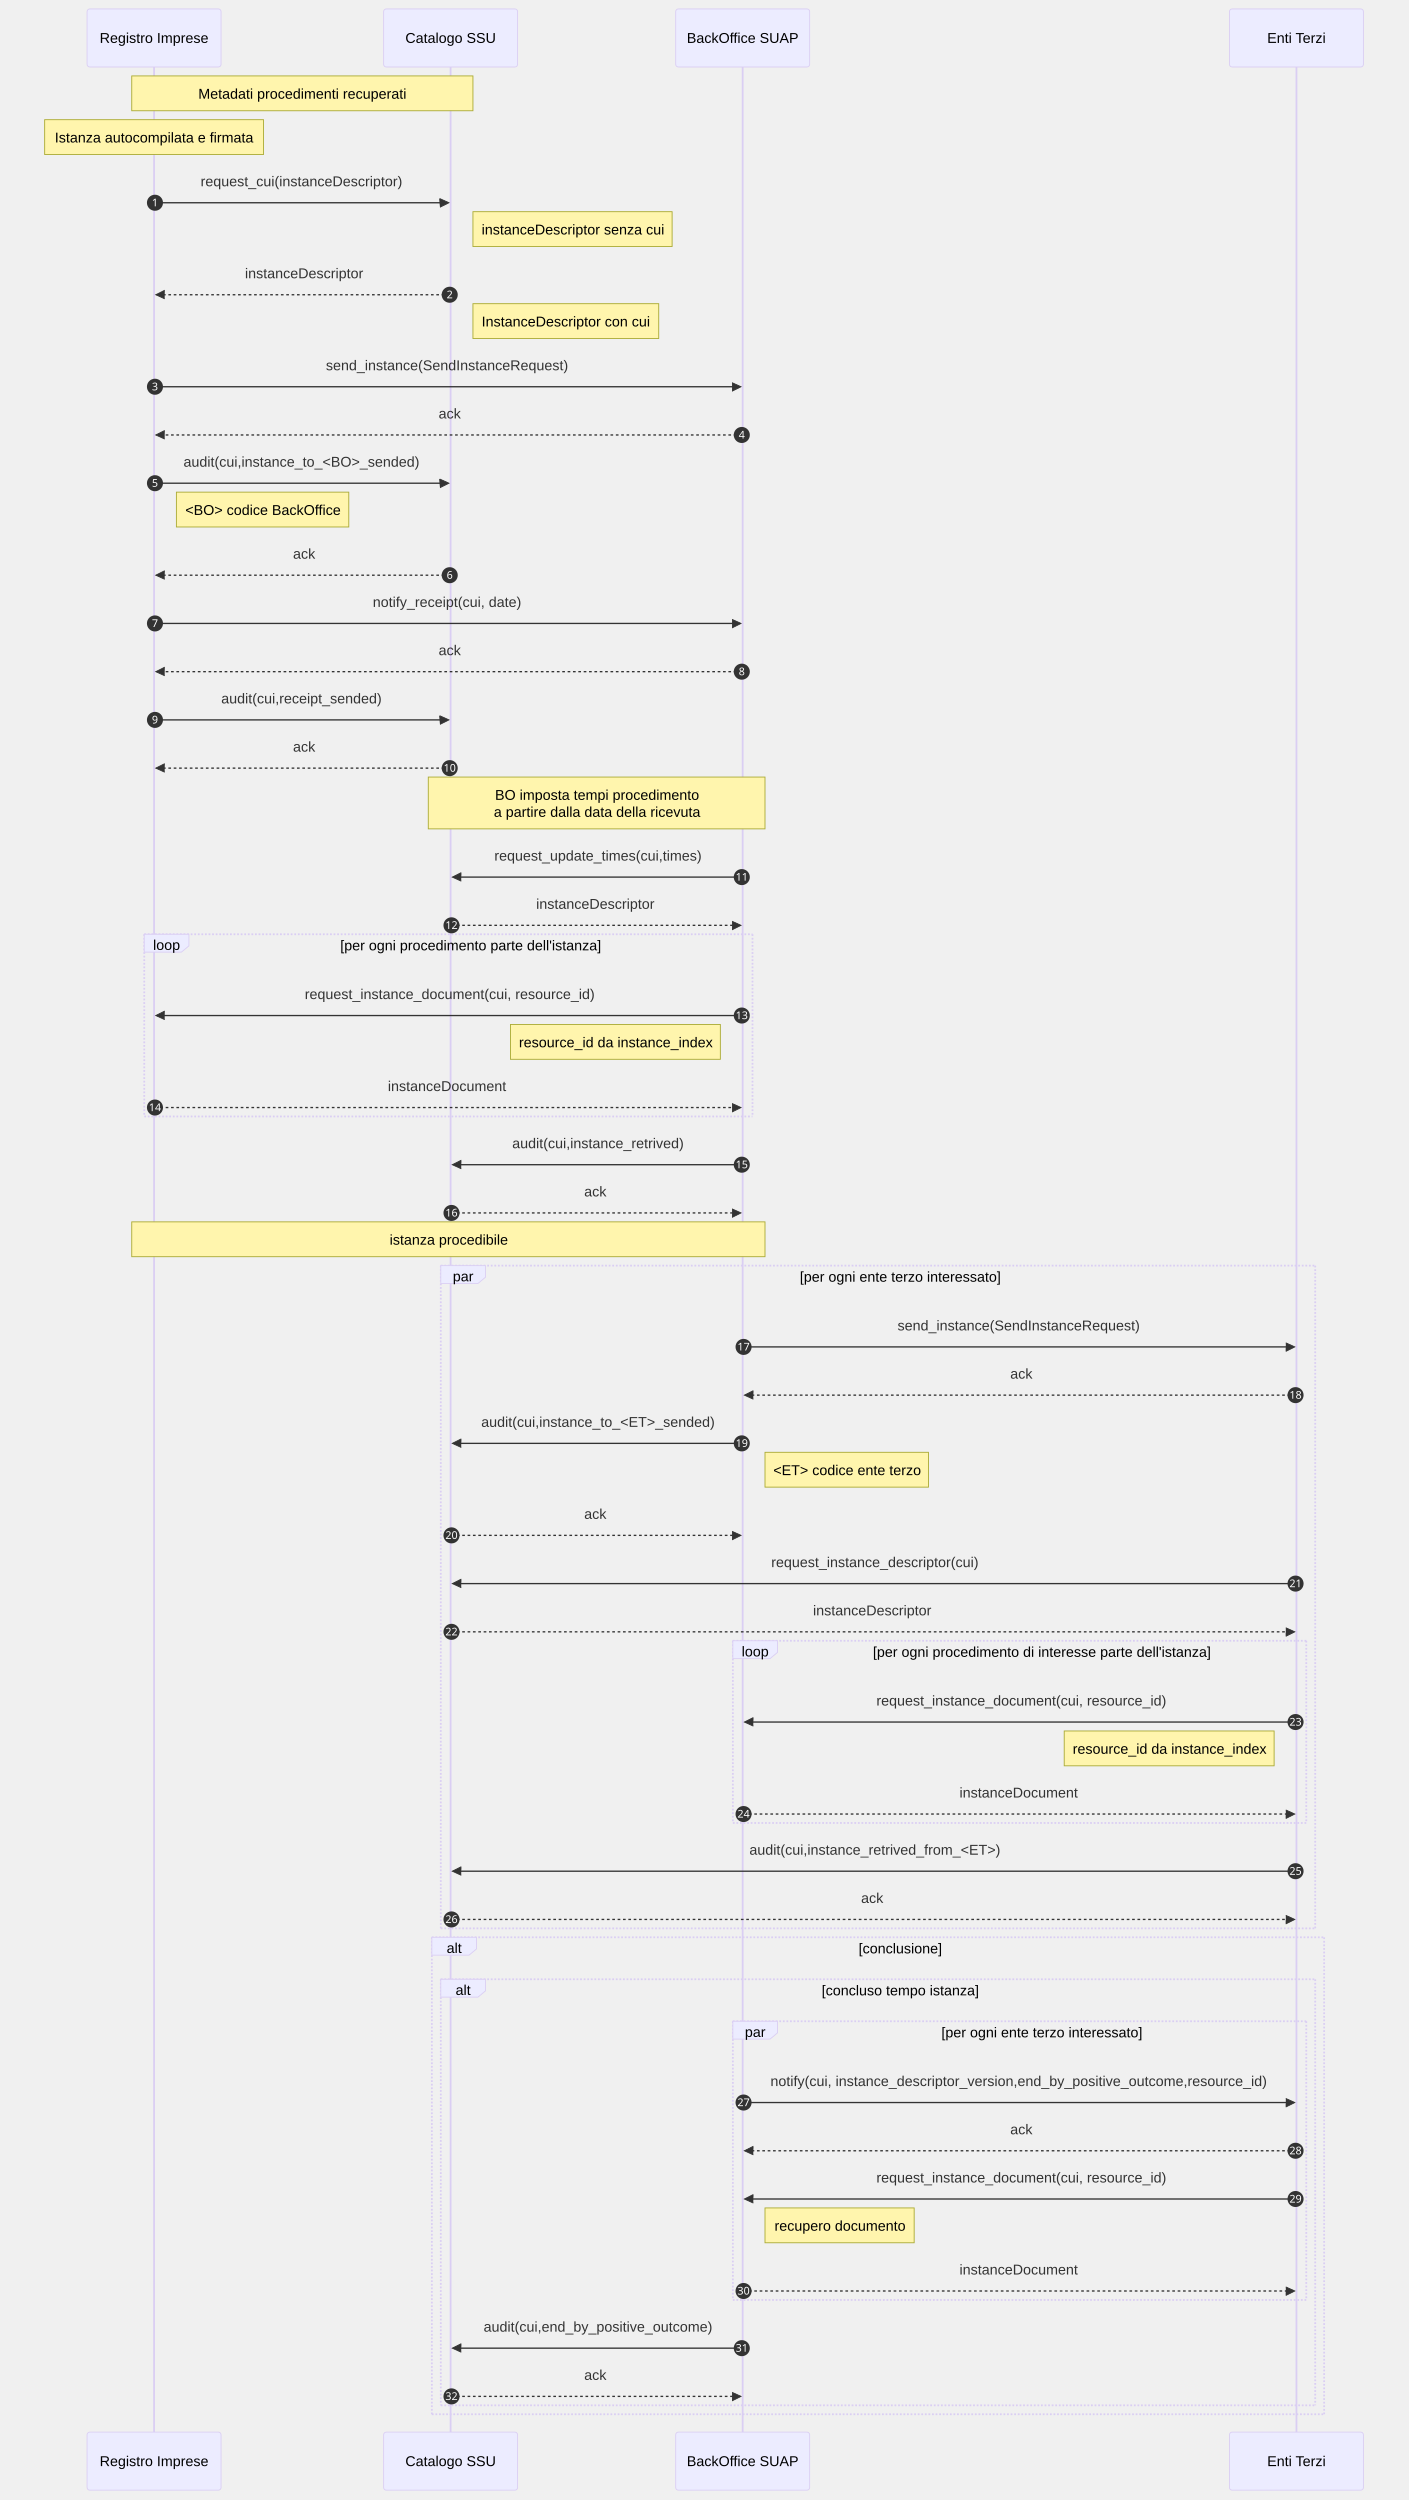
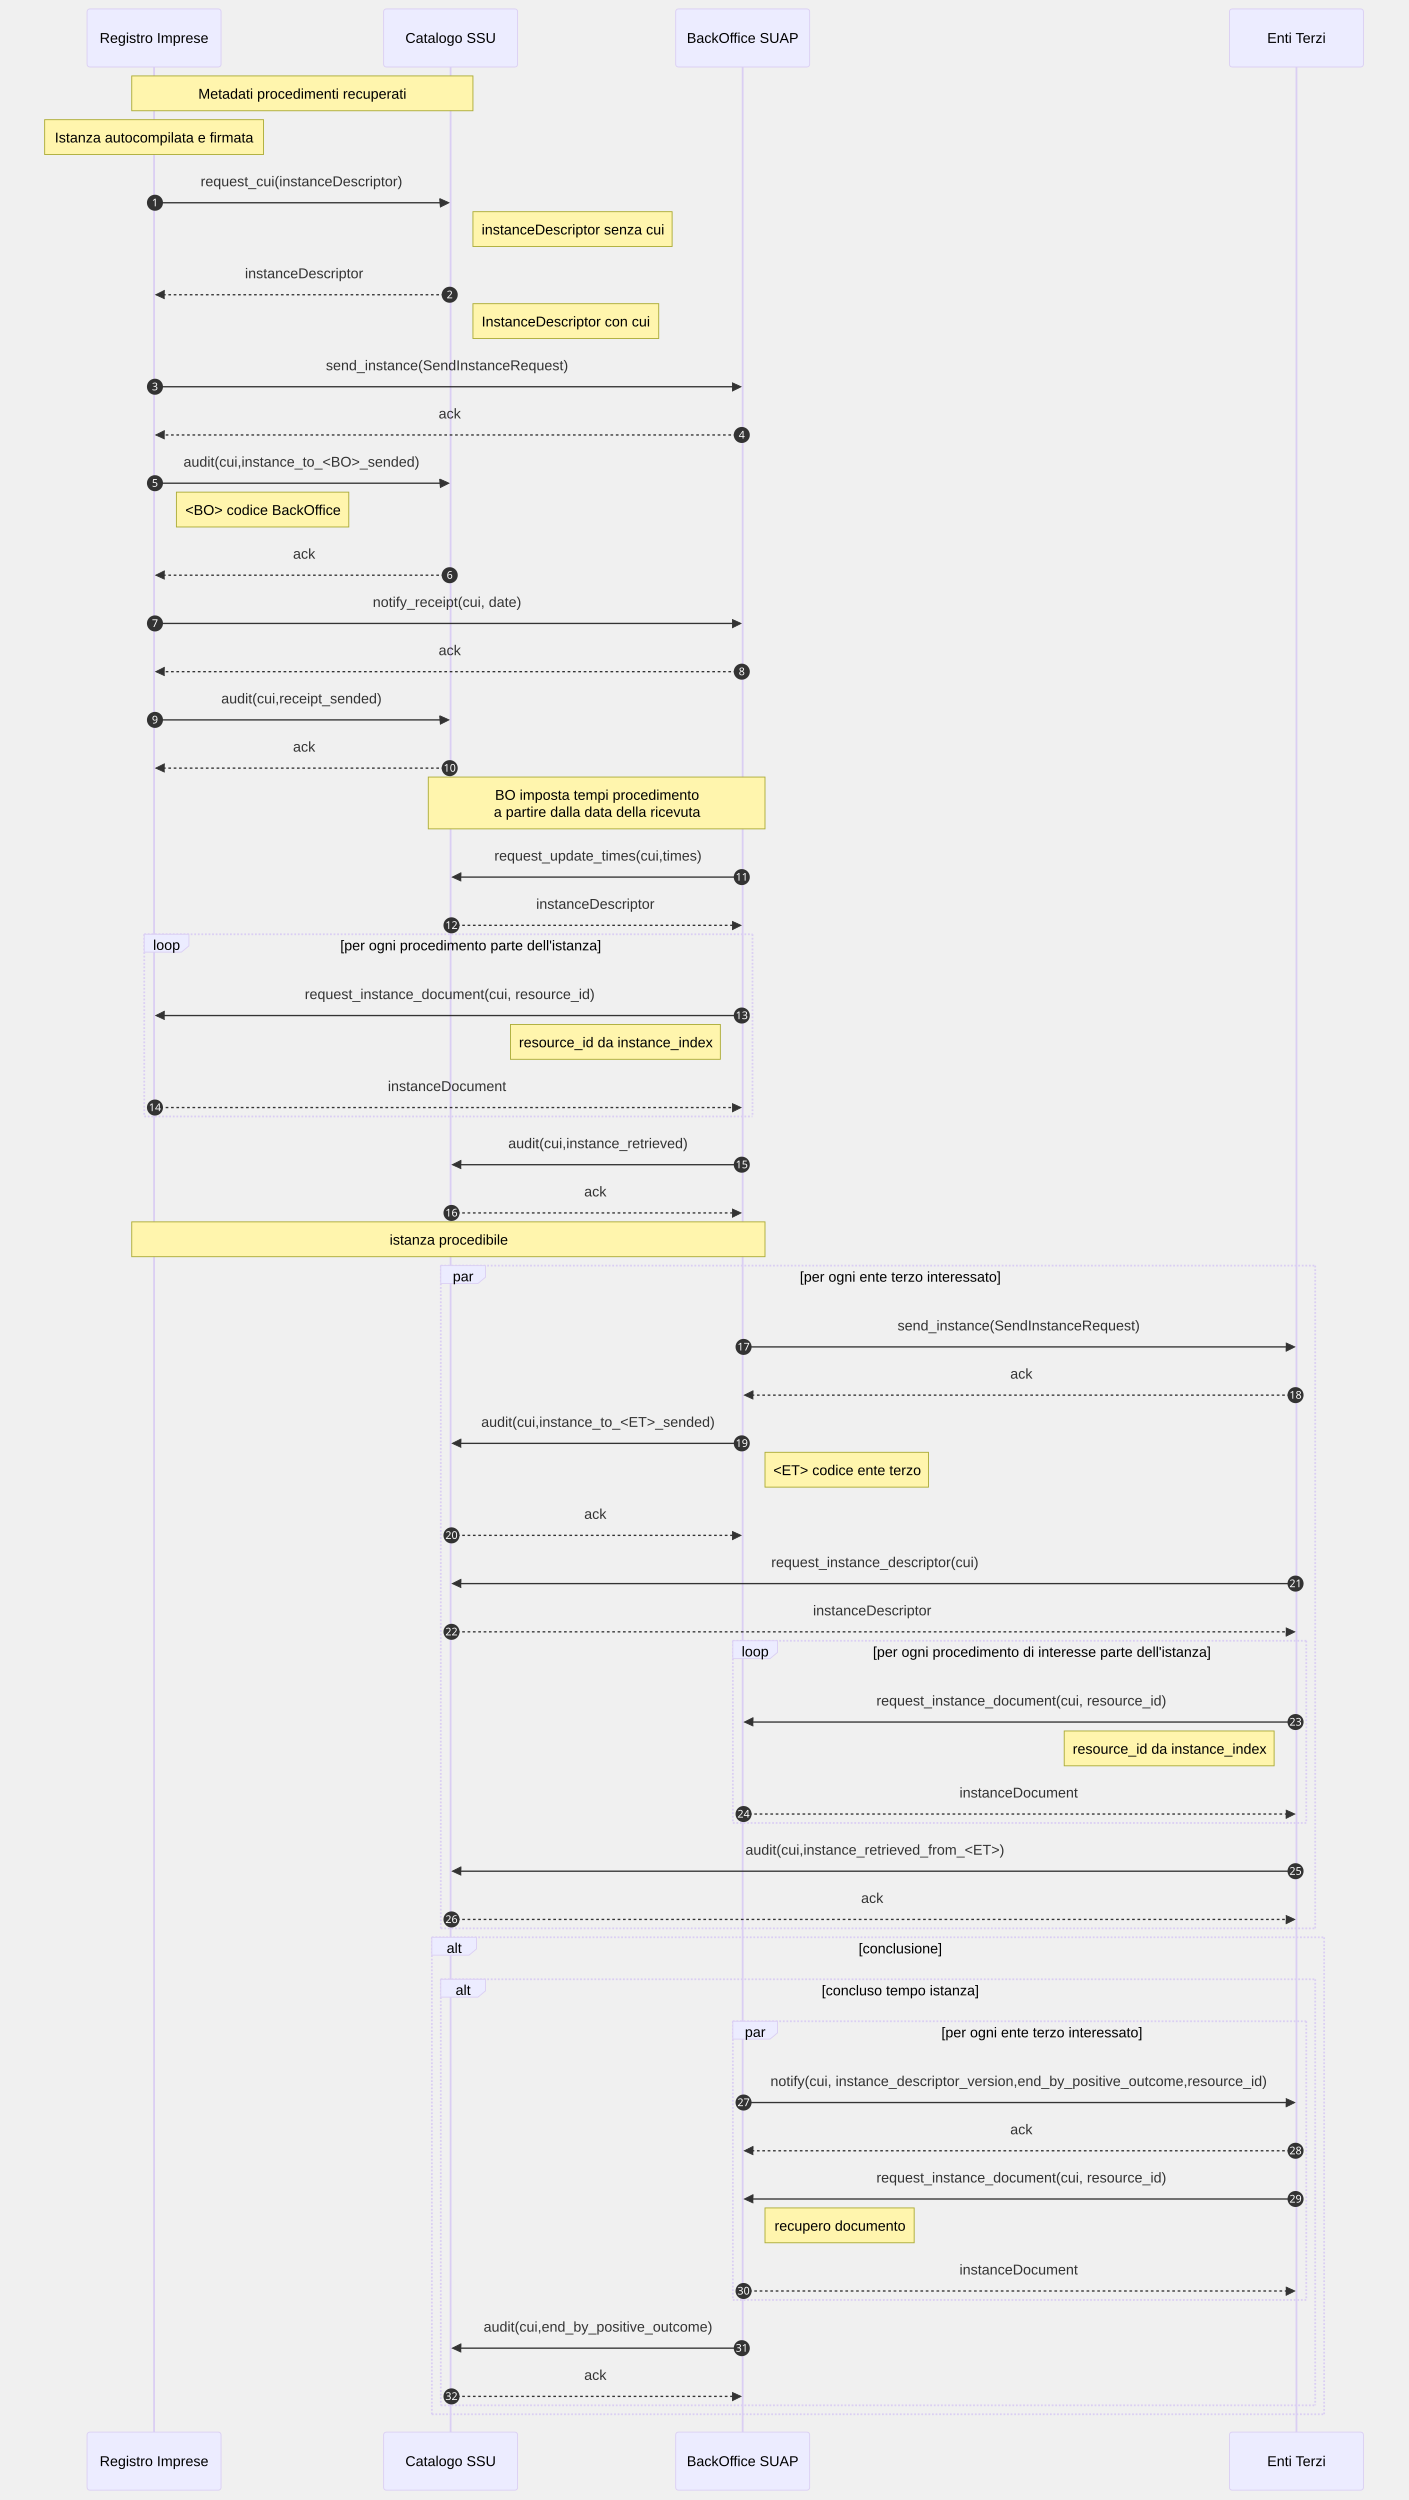
<svg xmlns="http://www.w3.org/2000/svg" aria-roledescription="sequence" role="graphics-document document" viewBox="-97.5 -10 1576.5 2799" style="max-width: 100%; max-height: 100%; background: white; color: rgb(51, 51, 51);" width="100%" id="mermaid-image-editor">
  <g>
    <rect class="actor actor-bottom" ry="3" rx="3" name="E" height="65" width="150" stroke="#666" fill="#eaeaea" y="2713" x="1279" />
    <text style="text-anchor: middle; font-size: 16px; font-weight: 400;" class="actor actor-box" alignment-baseline="central" dominant-baseline="central" y="2745.5" x="1354">
      <tspan dy="0" x="1354">Enti Terzi</tspan>
    </text>
  </g>
  <g>
    <rect class="actor actor-bottom" ry="3" rx="3" name="B" height="65" width="150" stroke="#666" fill="#eaeaea" y="2713" x="659" />
    <text style="text-anchor: middle; font-size: 16px; font-weight: 400;" class="actor actor-box" alignment-baseline="central" dominant-baseline="central" y="2745.5" x="734">
      <tspan dy="0" x="734">BackOffice SUAP</tspan>
    </text>
  </g>
  <g>
    <rect class="actor actor-bottom" ry="3" rx="3" name="C" height="65" width="150" stroke="#666" fill="#eaeaea" y="2713" x="332" />
    <text style="text-anchor: middle; font-size: 16px; font-weight: 400;" class="actor actor-box" alignment-baseline="central" dominant-baseline="central" y="2745.5" x="407">
      <tspan dy="0" x="407">Catalogo SSU</tspan>
    </text>
  </g>
  <g>
    <rect class="actor actor-bottom" ry="3" rx="3" name="RI" height="65" width="150" stroke="#666" fill="#eaeaea" y="2713" x="0" />
    <text style="text-anchor: middle; font-size: 16px; font-weight: 400;" class="actor actor-box" alignment-baseline="central" dominant-baseline="central" y="2745.5" x="75">
      <tspan dy="0" x="75">Registro Imprese</tspan>
    </text>
  </g>
  <g>
    <line name="E" stroke="#999" stroke-width="0.5px" class="actor-line 200" y2="2713" x2="1354" y1="65" x1="1354" id="actor3" />
    <g id="root-3">
      <rect class="actor actor-top" ry="3" rx="3" name="E" height="65" width="150" stroke="#666" fill="#eaeaea" y="0" x="1279" />
      <text style="text-anchor: middle; font-size: 16px; font-weight: 400;" class="actor actor-box" alignment-baseline="central" dominant-baseline="central" y="32.5" x="1354">
        <tspan dy="0" x="1354">Enti Terzi</tspan>
      </text>
    </g>
  </g>
  <g>
    <line name="B" stroke="#999" stroke-width="0.5px" class="actor-line 200" y2="2713" x2="734" y1="65" x1="734" id="actor2" />
    <g id="root-2">
      <rect class="actor actor-top" ry="3" rx="3" name="B" height="65" width="150" stroke="#666" fill="#eaeaea" y="0" x="659" />
      <text style="text-anchor: middle; font-size: 16px; font-weight: 400;" class="actor actor-box" alignment-baseline="central" dominant-baseline="central" y="32.5" x="734">
        <tspan dy="0" x="734">BackOffice SUAP</tspan>
      </text>
    </g>
  </g>
  <g>
    <line name="C" stroke="#999" stroke-width="0.5px" class="actor-line 200" y2="2713" x2="407" y1="65" x1="407" id="actor1" />
    <g id="root-1">
      <rect class="actor actor-top" ry="3" rx="3" name="C" height="65" width="150" stroke="#666" fill="#eaeaea" y="0" x="332" />
      <text style="text-anchor: middle; font-size: 16px; font-weight: 400;" class="actor actor-box" alignment-baseline="central" dominant-baseline="central" y="32.5" x="407">
        <tspan dy="0" x="407">Catalogo SSU</tspan>
      </text>
    </g>
  </g>
  <g>
    <line name="RI" stroke="#999" stroke-width="0.5px" class="actor-line 200" y2="2713" x2="75" y1="65" x1="75" id="actor0" />
    <g id="root-0">
      <rect class="actor actor-top" ry="3" rx="3" name="RI" height="65" width="150" stroke="#666" fill="#eaeaea" y="0" x="0" />
      <text style="text-anchor: middle; font-size: 16px; font-weight: 400;" class="actor actor-box" alignment-baseline="central" dominant-baseline="central" y="32.5" x="75">
        <tspan dy="0" x="75">Registro Imprese</tspan>
      </text>
    </g>
  </g>
  <style>#mermaid-image-editor{font-family:"trebuchet ms",verdana,arial,sans-serif;font-size:16px;fill:#333;}#mermaid-image-editor .error-icon{fill:#552222;}#mermaid-image-editor .error-text{fill:#552222;stroke:#552222;}#mermaid-image-editor .edge-thickness-normal{stroke-width:1px;}#mermaid-image-editor .edge-thickness-thick{stroke-width:3.5px;}#mermaid-image-editor .edge-pattern-solid{stroke-dasharray:0;}#mermaid-image-editor .edge-thickness-invisible{stroke-width:0;fill:none;}#mermaid-image-editor .edge-pattern-dashed{stroke-dasharray:3;}#mermaid-image-editor .edge-pattern-dotted{stroke-dasharray:2;}#mermaid-image-editor .marker{fill:#333333;stroke:#333333;}#mermaid-image-editor .marker.cross{stroke:#333333;}#mermaid-image-editor svg{font-family:"trebuchet ms",verdana,arial,sans-serif;font-size:16px;}#mermaid-image-editor p{margin:0;}#mermaid-image-editor .actor{stroke:hsl(259.626, 59.777%, 87.902%);fill:#ECECFF;}#mermaid-image-editor text.actor&gt;tspan{fill:black;stroke:none;}#mermaid-image-editor .actor-line{stroke:hsl(259.626, 59.777%, 87.902%);}#mermaid-image-editor .messageLine0{stroke-width:1.5;stroke-dasharray:none;stroke:#333;}#mermaid-image-editor .messageLine1{stroke-width:1.5;stroke-dasharray:2,2;stroke:#333;}#mermaid-image-editor #arrowhead path{fill:#333;stroke:#333;}#mermaid-image-editor .sequenceNumber{fill:white;}#mermaid-image-editor #sequencenumber{fill:#333;}#mermaid-image-editor #crosshead path{fill:#333;stroke:#333;}#mermaid-image-editor .messageText{fill:#333;stroke:none;}#mermaid-image-editor .labelBox{stroke:hsl(259.626, 59.777%, 87.902%);fill:#ECECFF;}#mermaid-image-editor .labelText,#mermaid-image-editor .labelText&gt;tspan{fill:black;stroke:none;}#mermaid-image-editor .loopText,#mermaid-image-editor .loopText&gt;tspan{fill:black;stroke:none;}#mermaid-image-editor .loopLine{stroke-width:2px;stroke-dasharray:2,2;stroke:hsl(259.626, 59.777%, 87.902%);fill:hsl(259.626, 59.777%, 87.902%);}#mermaid-image-editor .note{stroke:#aaaa33;fill:#fff5ad;}#mermaid-image-editor .noteText,#mermaid-image-editor .noteText&gt;tspan{fill:black;stroke:none;}#mermaid-image-editor .activation0{fill:#f4f4f4;stroke:#666;}#mermaid-image-editor .activation1{fill:#f4f4f4;stroke:#666;}#mermaid-image-editor .activation2{fill:#f4f4f4;stroke:#666;}#mermaid-image-editor .actorPopupMenu{position:absolute;}#mermaid-image-editor .actorPopupMenuPanel{position:absolute;fill:#ECECFF;box-shadow:0px 8px 16px 0px rgba(0,0,0,0.2);filter:drop-shadow(3px 5px 2px rgb(0 0 0 / 0.4));}#mermaid-image-editor .actor-man line{stroke:hsl(259.626, 59.777%, 87.902%);fill:#ECECFF;}#mermaid-image-editor .actor-man circle,#mermaid-image-editor line{stroke:hsl(259.626, 59.777%, 87.902%);fill:#ECECFF;stroke-width:2px;}#mermaid-image-editor :root{--mermaid-font-family:"trebuchet ms",verdana,arial,sans-serif;}</style>
  <g />
  <defs>
    <symbol height="24" width="24" id="computer">
      <path d="M2 2v13h20v-13h-20zm18 11h-16v-9h16v9zm-10.228 6l.466-1h3.524l.467 1h-4.457zm14.228 3h-24l2-6h2.104l-1.33 4h18.45l-1.297-4h2.073l2 6zm-5-10h-14v-7h14v7z" transform="scale(.5)" />
    </symbol>
  </defs>
  <defs>
    <symbol clip-rule="evenodd" fill-rule="evenodd" id="database">
      <path d="M12.258.001l.256.004.255.005.253.008.251.01.249.012.247.015.246.016.242.019.241.02.239.023.236.024.233.027.231.028.229.031.225.032.223.034.22.036.217.038.214.04.211.041.208.043.205.045.201.046.198.048.194.05.191.051.187.053.183.054.18.056.175.057.172.059.168.06.163.061.16.063.155.064.15.066.074.033.073.033.071.034.07.034.069.035.068.035.067.035.066.035.064.036.064.036.062.036.06.036.06.037.058.037.058.037.055.038.055.038.053.038.052.038.051.039.05.039.048.039.047.039.045.04.044.04.043.04.041.04.04.041.039.041.037.041.036.041.034.041.033.042.032.042.03.042.029.042.027.042.026.043.024.043.023.043.021.043.02.043.018.044.017.043.015.044.013.044.012.044.011.045.009.044.007.045.006.045.004.045.002.045.001.045v17l-.001.045-.002.045-.004.045-.006.045-.007.045-.009.044-.011.045-.012.044-.013.044-.015.044-.017.043-.018.044-.02.043-.021.043-.023.043-.024.043-.026.043-.027.042-.029.042-.03.042-.032.042-.033.042-.034.041-.036.041-.037.041-.039.041-.04.041-.041.04-.043.04-.044.04-.045.04-.047.039-.048.039-.05.039-.051.039-.052.038-.053.038-.055.038-.055.038-.058.037-.058.037-.06.037-.06.036-.062.036-.064.036-.064.036-.066.035-.067.035-.068.035-.069.035-.07.034-.071.034-.073.033-.074.033-.15.066-.155.064-.16.063-.163.061-.168.06-.172.059-.175.057-.18.056-.183.054-.187.053-.191.051-.194.05-.198.048-.201.046-.205.045-.208.043-.211.041-.214.04-.217.038-.22.036-.223.034-.225.032-.229.031-.231.028-.233.027-.236.024-.239.023-.241.02-.242.019-.246.016-.247.015-.249.012-.251.01-.253.008-.255.005-.256.004-.258.001-.258-.001-.256-.004-.255-.005-.253-.008-.251-.01-.249-.012-.247-.015-.245-.016-.243-.019-.241-.02-.238-.023-.236-.024-.234-.027-.231-.028-.228-.031-.226-.032-.223-.034-.22-.036-.217-.038-.214-.04-.211-.041-.208-.043-.204-.045-.201-.046-.198-.048-.195-.05-.19-.051-.187-.053-.184-.054-.179-.056-.176-.057-.172-.059-.167-.06-.164-.061-.159-.063-.155-.064-.151-.066-.074-.033-.072-.033-.072-.034-.07-.034-.069-.035-.068-.035-.067-.035-.066-.035-.064-.036-.063-.036-.062-.036-.061-.036-.06-.037-.058-.037-.057-.037-.056-.038-.055-.038-.053-.038-.052-.038-.051-.039-.049-.039-.049-.039-.046-.039-.046-.04-.044-.04-.043-.04-.041-.04-.04-.041-.039-.041-.037-.041-.036-.041-.034-.041-.033-.042-.032-.042-.03-.042-.029-.042-.027-.042-.026-.043-.024-.043-.023-.043-.021-.043-.02-.043-.018-.044-.017-.043-.015-.044-.013-.044-.012-.044-.011-.045-.009-.044-.007-.045-.006-.045-.004-.045-.002-.045-.001-.045v-17l.001-.045.002-.045.004-.045.006-.045.007-.045.009-.044.011-.045.012-.044.013-.044.015-.044.017-.043.018-.044.02-.043.021-.043.023-.043.024-.043.026-.043.027-.042.029-.042.03-.042.032-.042.033-.042.034-.041.036-.041.037-.041.039-.041.04-.041.041-.04.043-.04.044-.04.046-.04.046-.039.049-.039.049-.039.051-.039.052-.038.053-.038.055-.038.056-.038.057-.037.058-.037.06-.037.061-.036.062-.036.063-.036.064-.036.066-.035.067-.035.068-.035.069-.035.07-.034.072-.034.072-.033.074-.033.151-.066.155-.064.159-.063.164-.061.167-.06.172-.059.176-.057.179-.056.184-.054.187-.053.19-.051.195-.05.198-.048.201-.046.204-.045.208-.043.211-.041.214-.04.217-.038.22-.036.223-.034.226-.032.228-.031.231-.028.234-.027.236-.024.238-.023.241-.02.243-.019.245-.016.247-.015.249-.012.251-.01.253-.008.255-.005.256-.004.258-.001.258.001zm-9.258 20.499v.01l.001.021.003.021.004.022.005.021.006.022.007.022.009.023.01.022.011.023.012.023.013.023.015.023.016.024.017.023.018.024.019.024.021.024.022.025.023.024.024.025.052.049.056.05.061.051.066.051.07.051.075.051.079.052.084.052.088.052.092.052.097.052.102.051.105.052.11.052.114.051.119.051.123.051.127.05.131.05.135.05.139.048.144.049.147.047.152.047.155.047.16.045.163.045.167.043.171.043.176.041.178.041.183.039.187.039.19.037.194.035.197.035.202.033.204.031.209.03.212.029.216.027.219.025.222.024.226.021.23.02.233.018.236.016.24.015.243.012.246.01.249.008.253.005.256.004.259.001.26-.001.257-.004.254-.005.25-.008.247-.011.244-.012.241-.014.237-.016.233-.018.231-.021.226-.021.224-.024.22-.026.216-.027.212-.028.21-.031.205-.031.202-.034.198-.034.194-.036.191-.037.187-.039.183-.04.179-.04.175-.042.172-.043.168-.044.163-.045.16-.046.155-.046.152-.047.148-.048.143-.049.139-.049.136-.05.131-.05.126-.05.123-.051.118-.052.114-.051.11-.052.106-.052.101-.052.096-.052.092-.052.088-.053.083-.051.079-.052.074-.052.07-.051.065-.051.06-.051.056-.05.051-.05.023-.024.023-.025.021-.024.02-.024.019-.024.018-.024.017-.024.015-.023.014-.024.013-.023.012-.023.01-.023.01-.022.008-.022.006-.022.006-.022.004-.022.004-.021.001-.021.001-.021v-4.127l-.077.055-.08.053-.083.054-.085.053-.087.052-.09.052-.093.051-.095.05-.097.05-.1.049-.102.049-.105.048-.106.047-.109.047-.111.046-.114.045-.115.045-.118.044-.12.043-.122.042-.124.042-.126.041-.128.04-.13.04-.132.038-.134.038-.135.037-.138.037-.139.035-.142.035-.143.034-.144.033-.147.032-.148.031-.15.03-.151.03-.153.029-.154.027-.156.027-.158.026-.159.025-.161.024-.162.023-.163.022-.165.021-.166.02-.167.019-.169.018-.169.017-.171.016-.173.015-.173.014-.175.013-.175.012-.177.011-.178.01-.179.008-.179.008-.181.006-.182.005-.182.004-.184.003-.184.002h-.37l-.184-.002-.184-.003-.182-.004-.182-.005-.181-.006-.179-.008-.179-.008-.178-.01-.176-.011-.176-.012-.175-.013-.173-.014-.172-.015-.171-.016-.17-.017-.169-.018-.167-.019-.166-.02-.165-.021-.163-.022-.162-.023-.161-.024-.159-.025-.157-.026-.156-.027-.155-.027-.153-.029-.151-.03-.15-.03-.148-.031-.146-.032-.145-.033-.143-.034-.141-.035-.14-.035-.137-.037-.136-.037-.134-.038-.132-.038-.13-.04-.128-.04-.126-.041-.124-.042-.122-.042-.12-.044-.117-.043-.116-.045-.113-.045-.112-.046-.109-.047-.106-.047-.105-.048-.102-.049-.1-.049-.097-.05-.095-.05-.093-.052-.09-.051-.087-.052-.085-.053-.083-.054-.08-.054-.077-.054v4.127zm0-5.654v.011l.001.021.003.021.004.021.005.022.006.022.007.022.009.022.01.022.011.023.012.023.013.023.015.024.016.023.017.024.018.024.019.024.021.024.022.024.023.025.024.024.052.05.056.05.061.05.066.051.07.051.075.052.079.051.084.052.088.052.092.052.097.052.102.052.105.052.11.051.114.051.119.052.123.05.127.051.131.05.135.049.139.049.144.048.147.048.152.047.155.046.16.045.163.045.167.044.171.042.176.042.178.04.183.04.187.038.19.037.194.036.197.034.202.033.204.032.209.03.212.028.216.027.219.025.222.024.226.022.23.02.233.018.236.016.24.014.243.012.246.01.249.008.253.006.256.003.259.001.26-.001.257-.003.254-.006.25-.008.247-.01.244-.012.241-.015.237-.016.233-.018.231-.02.226-.022.224-.024.22-.025.216-.027.212-.029.21-.03.205-.032.202-.033.198-.035.194-.036.191-.037.187-.039.183-.039.179-.041.175-.042.172-.043.168-.044.163-.045.16-.045.155-.047.152-.047.148-.048.143-.048.139-.05.136-.049.131-.05.126-.051.123-.051.118-.051.114-.052.11-.052.106-.052.101-.052.096-.052.092-.052.088-.052.083-.052.079-.052.074-.051.07-.052.065-.051.06-.05.056-.051.051-.049.023-.025.023-.024.021-.025.02-.024.019-.024.018-.024.017-.024.015-.023.014-.023.013-.024.012-.022.01-.023.01-.023.008-.022.006-.022.006-.022.004-.021.004-.022.001-.021.001-.021v-4.139l-.077.054-.08.054-.083.054-.085.052-.087.053-.09.051-.093.051-.095.051-.097.05-.1.049-.102.049-.105.048-.106.047-.109.047-.111.046-.114.045-.115.044-.118.044-.12.044-.122.042-.124.042-.126.041-.128.04-.13.039-.132.039-.134.038-.135.037-.138.036-.139.036-.142.035-.143.033-.144.033-.147.033-.148.031-.15.03-.151.03-.153.028-.154.028-.156.027-.158.026-.159.025-.161.024-.162.023-.163.022-.165.021-.166.02-.167.019-.169.018-.169.017-.171.016-.173.015-.173.014-.175.013-.175.012-.177.011-.178.009-.179.009-.179.007-.181.007-.182.005-.182.004-.184.003-.184.002h-.37l-.184-.002-.184-.003-.182-.004-.182-.005-.181-.007-.179-.007-.179-.009-.178-.009-.176-.011-.176-.012-.175-.013-.173-.014-.172-.015-.171-.016-.17-.017-.169-.018-.167-.019-.166-.02-.165-.021-.163-.022-.162-.023-.161-.024-.159-.025-.157-.026-.156-.027-.155-.028-.153-.028-.151-.03-.15-.03-.148-.031-.146-.033-.145-.033-.143-.033-.141-.035-.14-.036-.137-.036-.136-.037-.134-.038-.132-.039-.13-.039-.128-.04-.126-.041-.124-.042-.122-.043-.12-.043-.117-.044-.116-.044-.113-.046-.112-.046-.109-.046-.106-.047-.105-.048-.102-.049-.1-.049-.097-.05-.095-.051-.093-.051-.09-.051-.087-.053-.085-.052-.083-.054-.08-.054-.077-.054v4.139zm0-5.666v.011l.001.02.003.022.004.021.005.022.006.021.007.022.009.023.01.022.011.023.012.023.013.023.015.023.016.024.017.024.018.023.019.024.021.025.022.024.023.024.024.025.052.05.056.05.061.05.066.051.07.051.075.052.079.051.084.052.088.052.092.052.097.052.102.052.105.051.11.052.114.051.119.051.123.051.127.05.131.05.135.05.139.049.144.048.147.048.152.047.155.046.16.045.163.045.167.043.171.043.176.042.178.04.183.04.187.038.19.037.194.036.197.034.202.033.204.032.209.03.212.028.216.027.219.025.222.024.226.021.23.02.233.018.236.017.24.014.243.012.246.01.249.008.253.006.256.003.259.001.26-.001.257-.003.254-.006.25-.008.247-.01.244-.013.241-.014.237-.016.233-.018.231-.02.226-.022.224-.024.22-.025.216-.027.212-.029.21-.03.205-.032.202-.033.198-.035.194-.036.191-.037.187-.039.183-.039.179-.041.175-.042.172-.043.168-.044.163-.045.16-.045.155-.047.152-.047.148-.048.143-.049.139-.049.136-.049.131-.051.126-.05.123-.051.118-.052.114-.051.11-.052.106-.052.101-.052.096-.052.092-.052.088-.052.083-.052.079-.052.074-.052.07-.051.065-.051.06-.051.056-.05.051-.049.023-.025.023-.025.021-.024.02-.024.019-.024.018-.024.017-.024.015-.023.014-.024.013-.023.012-.023.01-.022.01-.023.008-.022.006-.022.006-.022.004-.022.004-.021.001-.021.001-.021v-4.153l-.077.054-.08.054-.083.053-.085.053-.087.053-.09.051-.093.051-.095.051-.097.05-.1.049-.102.048-.105.048-.106.048-.109.046-.111.046-.114.046-.115.044-.118.044-.12.043-.122.043-.124.042-.126.041-.128.04-.13.039-.132.039-.134.038-.135.037-.138.036-.139.036-.142.034-.143.034-.144.033-.147.032-.148.032-.15.03-.151.03-.153.028-.154.028-.156.027-.158.026-.159.024-.161.024-.162.023-.163.023-.165.021-.166.02-.167.019-.169.018-.169.017-.171.016-.173.015-.173.014-.175.013-.175.012-.177.01-.178.01-.179.009-.179.007-.181.006-.182.006-.182.004-.184.003-.184.001-.185.001-.185-.001-.184-.001-.184-.003-.182-.004-.182-.006-.181-.006-.179-.007-.179-.009-.178-.01-.176-.01-.176-.012-.175-.013-.173-.014-.172-.015-.171-.016-.17-.017-.169-.018-.167-.019-.166-.02-.165-.021-.163-.023-.162-.023-.161-.024-.159-.024-.157-.026-.156-.027-.155-.028-.153-.028-.151-.03-.15-.03-.148-.032-.146-.032-.145-.033-.143-.034-.141-.034-.14-.036-.137-.036-.136-.037-.134-.038-.132-.039-.13-.039-.128-.041-.126-.041-.124-.041-.122-.043-.12-.043-.117-.044-.116-.044-.113-.046-.112-.046-.109-.046-.106-.048-.105-.048-.102-.048-.1-.05-.097-.049-.095-.051-.093-.051-.09-.052-.087-.052-.085-.053-.083-.053-.08-.054-.077-.054v4.153zm8.74-8.179l-.257.004-.254.005-.25.008-.247.011-.244.012-.241.014-.237.016-.233.018-.231.021-.226.022-.224.023-.22.026-.216.027-.212.028-.21.031-.205.032-.202.033-.198.034-.194.036-.191.038-.187.038-.183.04-.179.041-.175.042-.172.043-.168.043-.163.045-.16.046-.155.046-.152.048-.148.048-.143.048-.139.049-.136.05-.131.05-.126.051-.123.051-.118.051-.114.052-.11.052-.106.052-.101.052-.096.052-.092.052-.088.052-.083.052-.079.052-.074.051-.07.052-.065.051-.06.05-.056.05-.051.05-.023.025-.023.024-.021.024-.02.025-.019.024-.018.024-.017.023-.015.024-.014.023-.013.023-.012.023-.01.023-.01.022-.008.022-.006.023-.006.021-.004.022-.004.021-.001.021-.001.021.001.021.001.021.004.021.004.022.006.021.006.023.008.022.01.022.01.023.012.023.013.023.014.023.015.024.017.023.018.024.019.024.02.025.021.024.023.024.023.025.051.05.056.05.06.05.065.051.07.052.074.051.079.052.083.052.088.052.092.052.096.052.101.052.106.052.11.052.114.052.118.051.123.051.126.051.131.05.136.05.139.049.143.048.148.048.152.048.155.046.16.046.163.045.168.043.172.043.175.042.179.041.183.04.187.038.191.038.194.036.198.034.202.033.205.032.21.031.212.028.216.027.22.026.224.023.226.022.231.021.233.018.237.016.241.014.244.012.247.011.25.008.254.005.257.004.26.001.26-.001.257-.004.254-.005.25-.008.247-.011.244-.012.241-.014.237-.016.233-.018.231-.021.226-.022.224-.023.22-.026.216-.027.212-.028.21-.031.205-.032.202-.033.198-.034.194-.036.191-.038.187-.038.183-.04.179-.041.175-.042.172-.043.168-.043.163-.045.16-.046.155-.046.152-.048.148-.048.143-.048.139-.049.136-.05.131-.05.126-.051.123-.051.118-.051.114-.052.11-.052.106-.052.101-.052.096-.052.092-.052.088-.052.083-.052.079-.052.074-.051.07-.052.065-.051.06-.05.056-.05.051-.05.023-.025.023-.024.021-.024.02-.025.019-.024.018-.024.017-.023.015-.024.014-.023.013-.023.012-.023.01-.023.01-.022.008-.022.006-.023.006-.021.004-.022.004-.021.001-.021.001-.021-.001-.021-.001-.021-.004-.021-.004-.022-.006-.021-.006-.023-.008-.022-.01-.022-.01-.023-.012-.023-.013-.023-.014-.023-.015-.024-.017-.023-.018-.024-.019-.024-.02-.025-.021-.024-.023-.024-.023-.025-.051-.05-.056-.05-.06-.05-.065-.051-.07-.052-.074-.051-.079-.052-.083-.052-.088-.052-.092-.052-.096-.052-.101-.052-.106-.052-.11-.052-.114-.052-.118-.051-.123-.051-.126-.051-.131-.05-.136-.05-.139-.049-.143-.048-.148-.048-.152-.048-.155-.046-.16-.046-.163-.045-.168-.043-.172-.043-.175-.042-.179-.041-.183-.04-.187-.038-.191-.038-.194-.036-.198-.034-.202-.033-.205-.032-.21-.031-.212-.028-.216-.027-.22-.026-.224-.023-.226-.022-.231-.021-.233-.018-.237-.016-.241-.014-.244-.012-.247-.011-.25-.008-.254-.005-.257-.004-.26-.001-.26.001z" transform="scale(.5)" />
    </symbol>
  </defs>
  <defs>
    <symbol height="24" width="24" id="clock">
      <path d="M12 2c5.514 0 10 4.486 10 10s-4.486 10-10 10-10-4.486-10-10 4.486-10 10-10zm0-2c-6.627 0-12 5.373-12 12s5.373 12 12 12 12-5.373 12-12-5.373-12-12-12zm5.848 12.459c.202.038.202.333.001.372-1.907.361-6.045 1.111-6.547 1.111-.719 0-1.301-.582-1.301-1.301 0-.512.77-5.447 1.125-7.445.034-.192.312-.181.343.014l.985 6.238 5.394 1.011z" transform="scale(.5)" />
    </symbol>
  </defs>
  <defs>
    <marker orient="auto-start-reverse" markerHeight="12" markerWidth="12" markerUnits="userSpaceOnUse" refY="5" refX="7.9" id="arrowhead">
      <path d="M -1 0 L 10 5 L 0 10 z" />
    </marker>
  </defs>
  <defs>
    <marker refY="4.5" refX="4" orient="auto" markerHeight="8" markerWidth="15" id="crosshead">
      <path style="stroke-dasharray: 0, 0;" d="M 1,2 L 6,7 M 6,2 L 1,7" stroke-width="1pt" stroke="#000000" fill="none" />
    </marker>
  </defs>
  <defs>
    <marker orient="auto" markerHeight="28" markerWidth="20" refY="7" refX="15.5" id="filled-head">
      <path d="M 18,7 L9,13 L14,7 L9,1 Z" />
    </marker>
  </defs>
  <defs>
    <marker orient="auto" markerHeight="40" markerWidth="60" refY="15" refX="15" id="sequencenumber">
      <circle r="6" cy="15" cx="15" />
    </marker>
  </defs>
  <g>
    <rect class="note" height="39" width="382" stroke="#666" fill="#EDF2AE" y="75" x="50" />
    <text style="font-size: 16px; font-weight: 400;" dy="1em" class="noteText" alignment-baseline="middle" dominant-baseline="middle" text-anchor="middle" y="80" x="241">
      <tspan x="241">Metadati procedimenti recuperati</tspan>
    </text>
  </g>
  <g>
    <rect class="note" height="39" width="245" stroke="#666" fill="#EDF2AE" y="124" x="-47.5" />
    <text style="font-size: 16px; font-weight: 400;" dy="1em" class="noteText" alignment-baseline="middle" dominant-baseline="middle" text-anchor="middle" y="129" x="75">
      <tspan x="75">Istanza autocompilata e firmata</tspan>
    </text>
  </g>
  <g>
    <rect class="note" height="39" width="223" stroke="#666" fill="#EDF2AE" y="227" x="432" />
    <text style="font-size: 16px; font-weight: 400;" dy="1em" class="noteText" alignment-baseline="middle" dominant-baseline="middle" text-anchor="middle" y="232" x="544">
      <tspan x="544">instanceDescriptor senza cui</tspan>
    </text>
  </g>
  <g>
    <rect class="note" height="39" width="208" stroke="#666" fill="#EDF2AE" y="330" x="432" />
    <text style="font-size: 16px; font-weight: 400;" dy="1em" class="noteText" alignment-baseline="middle" dominant-baseline="middle" text-anchor="middle" y="335" x="536">
      <tspan x="536">InstanceDescriptor con cui</tspan>
    </text>
  </g>
  <g>
    <rect class="note" height="39" width="193" stroke="#666" fill="#EDF2AE" y="541" x="100" />
    <text style="font-size: 16px; font-weight: 400;" dy="1em" class="noteText" alignment-baseline="middle" dominant-baseline="middle" text-anchor="middle" y="546" x="197">
      <tspan x="197">&lt;BO&gt; codice BackOffice</tspan>
    </text>
  </g>
  <g>
    <rect class="note" height="58" width="377" stroke="#666" fill="#EDF2AE" y="860" x="382" />
    <text style="font-size: 16px; font-weight: 400;" dy="1em" class="noteText" alignment-baseline="middle" dominant-baseline="middle" text-anchor="middle" y="865" x="571">
      <tspan x="571">BO imposta tempi procedimento</tspan>
    </text>
    <text style="font-size: 16px; font-weight: 400;" dy="1em" class="noteText" alignment-baseline="middle" dominant-baseline="middle" text-anchor="middle" y="884" x="571">
      <tspan x="571">a partire dalla data della ricevuta</tspan>
    </text>
  </g>
  <g>
    <rect class="note" height="39" width="235" stroke="#666" fill="#EDF2AE" y="1137" x="474" />
    <text style="font-size: 16px; font-weight: 400;" dy="1em" class="noteText" alignment-baseline="middle" dominant-baseline="middle" text-anchor="middle" y="1142" x="592">
      <tspan x="592">resource_id da instance_index</tspan>
    </text>
  </g>
  <g>
    <line class="loopLine" y2="1036" x2="745" y1="1036" x1="64" />
    <line class="loopLine" y2="1240" x2="745" y1="1036" x1="745" />
    <line class="loopLine" y2="1240" x2="745" y1="1240" x1="64" />
    <line class="loopLine" y2="1240" x2="64" y1="1036" x1="64" />
    <polygon class="labelBox" points="64,1036 114,1036 114,1049 105.6,1056 64,1056" />
    <text style="font-size: 16px; font-weight: 400;" class="labelText" alignment-baseline="middle" dominant-baseline="middle" text-anchor="middle" y="1049" x="89">loop</text>
    <text style="font-size: 16px; font-weight: 400;" class="loopText" text-anchor="middle" y="1054" x="429.5">
      <tspan x="429.5">[per ogni procedimento parte dell'istanza]</tspan>
    </text>
  </g>
  <g>
    <rect class="note" height="39" width="709" stroke="#666" fill="#EDF2AE" y="1358" x="50" />
    <text style="font-size: 16px; font-weight: 400;" dy="1em" class="noteText" alignment-baseline="middle" dominant-baseline="middle" text-anchor="middle" y="1363" x="405">
      <tspan x="405">istanza procedibile</tspan>
    </text>
  </g>
  <g>
    <rect class="note" height="39" width="183" stroke="#666" fill="#EDF2AE" y="1616" x="759" />
    <text style="font-size: 16px; font-weight: 400;" dy="1em" class="noteText" alignment-baseline="middle" dominant-baseline="middle" text-anchor="middle" y="1621" x="851">
      <tspan x="851">&lt;ET&gt; codice ente terzo</tspan>
    </text>
  </g>
  <g>
    <rect class="note" height="39" width="235" stroke="#666" fill="#EDF2AE" y="1928" x="1094" />
    <text style="font-size: 16px; font-weight: 400;" dy="1em" class="noteText" alignment-baseline="middle" dominant-baseline="middle" text-anchor="middle" y="1933" x="1212">
      <tspan x="1212">resource_id da instance_index</tspan>
    </text>
  </g>
  <g>
    <line class="loopLine" y2="1827" x2="1365" y1="1827" x1="723" />
    <line class="loopLine" y2="2031" x2="1365" y1="1827" x1="1365" />
    <line class="loopLine" y2="2031" x2="1365" y1="2031" x1="723" />
    <line class="loopLine" y2="2031" x2="723" y1="1827" x1="723" />
    <polygon class="labelBox" points="723,1827 773,1827 773,1840 764.6,1847 723,1847" />
    <text style="font-size: 16px; font-weight: 400;" class="labelText" alignment-baseline="middle" dominant-baseline="middle" text-anchor="middle" y="1840" x="748">loop</text>
    <text style="font-size: 16px; font-weight: 400;" class="loopText" text-anchor="middle" y="1845" x="1069">
      <tspan x="1069">[per ogni procedimento di interesse parte dell'istanza]</tspan>
    </text>
  </g>
  <g>
    <line class="loopLine" y2="1407" x2="1375" y1="1407" x1="396" />
    <line class="loopLine" y2="2149" x2="1375" y1="1407" x1="1375" />
    <line class="loopLine" y2="2149" x2="1375" y1="2149" x1="396" />
    <line class="loopLine" y2="2149" x2="396" y1="1407" x1="396" />
    <polygon class="labelBox" points="396,1407 446,1407 446,1420 437.6,1427 396,1427" />
    <text style="font-size: 16px; font-weight: 400;" class="labelText" alignment-baseline="middle" dominant-baseline="middle" text-anchor="middle" y="1420" x="421">par</text>
    <text style="font-size: 16px; font-weight: 400;" class="loopText" text-anchor="middle" y="1425" x="910.5">
      <tspan x="910.5">[per ogni ente terzo interessato]</tspan>
    </text>
  </g>
  <g>
    <rect class="note" height="39" width="167" stroke="#666" fill="#EDF2AE" y="2462" x="759" />
    <text style="font-size: 16px; font-weight: 400;" dy="1em" class="noteText" alignment-baseline="middle" dominant-baseline="middle" text-anchor="middle" y="2467" x="843">
      <tspan x="843">recupero documento</tspan>
    </text>
  </g>
  <g>
    <line class="loopLine" y2="2253" x2="1365" y1="2253" x1="723" />
    <line class="loopLine" y2="2565" x2="1365" y1="2253" x1="1365" />
    <line class="loopLine" y2="2565" x2="1365" y1="2565" x1="723" />
    <line class="loopLine" y2="2565" x2="723" y1="2253" x1="723" />
    <polygon class="labelBox" points="723,2253 773,2253 773,2266 764.6,2273 723,2273" />
    <text style="font-size: 16px; font-weight: 400;" class="labelText" alignment-baseline="middle" dominant-baseline="middle" text-anchor="middle" y="2266" x="748">par</text>
    <text style="font-size: 16px; font-weight: 400;" class="loopText" text-anchor="middle" y="2271" x="1069">
      <tspan x="1069">[per ogni ente terzo interessato]</tspan>
    </text>
  </g>
  <g>
    <line class="loopLine" y2="2206" x2="1375" y1="2206" x1="396" />
    <line class="loopLine" y2="2683" x2="1375" y1="2206" x1="1375" />
    <line class="loopLine" y2="2683" x2="1375" y1="2683" x1="396" />
    <line class="loopLine" y2="2683" x2="396" y1="2206" x1="396" />
    <polygon class="labelBox" points="396,2206 446,2206 446,2219 437.6,2226 396,2226" />
    <text style="font-size: 16px; font-weight: 400;" class="labelText" alignment-baseline="middle" dominant-baseline="middle" text-anchor="middle" y="2219" x="421">alt</text>
    <text style="font-size: 16px; font-weight: 400;" class="loopText" text-anchor="middle" y="2224" x="910.5">
      <tspan x="910.5">[concluso tempo istanza]</tspan>
    </text>
  </g>
  <g>
    <line class="loopLine" y2="2159" x2="1385" y1="2159" x1="386" />
    <line class="loopLine" y2="2693" x2="1385" y1="2159" x1="1385" />
    <line class="loopLine" y2="2693" x2="1385" y1="2693" x1="386" />
    <line class="loopLine" y2="2693" x2="386" y1="2159" x1="386" />
    <polygon class="labelBox" points="386,2159 436,2159 436,2172 427.6,2179 386,2179" />
    <text style="font-size: 16px; font-weight: 400;" class="labelText" alignment-baseline="middle" dominant-baseline="middle" text-anchor="middle" y="2172" x="411">alt</text>
    <text style="font-size: 16px; font-weight: 400;" class="loopText" text-anchor="middle" y="2177" x="910.5">
      <tspan x="910.5">[conclusione]</tspan>
    </text>
  </g>
  <text style="font-size: 16px; font-weight: 400;" dy="1em" class="messageText" alignment-baseline="middle" dominant-baseline="middle" text-anchor="middle" y="178" x="240">request_cui(instanceDescriptor)</text>
  <line style="fill: none;" marker-start="url(#sequencenumber)" marker-end="url(#arrowhead)" stroke="none" stroke-width="2" class="messageLine0" y2="217" x2="403" y1="217" x1="76" />
  <text class="sequenceNumber" text-anchor="middle" font-size="12px" font-family="sans-serif" y="221" x="76">1</text>
  <text style="font-size: 16px; font-weight: 400;" dy="1em" class="messageText" alignment-baseline="middle" dominant-baseline="middle" text-anchor="middle" y="281" x="243">instanceDescriptor</text>
  <line style="stroke-dasharray: 3, 3; fill: none;" marker-start="url(#sequencenumber)" marker-end="url(#arrowhead)" stroke="none" stroke-width="2" class="messageLine1" y2="320" x2="79" y1="320" x1="406" />
  <text class="sequenceNumber" text-anchor="middle" font-size="12px" font-family="sans-serif" y="324" x="406">2</text>
  <text style="font-size: 16px; font-weight: 400;" dy="1em" class="messageText" alignment-baseline="middle" dominant-baseline="middle" text-anchor="middle" y="384" x="403">send_instance(SendInstanceRequest)</text>
  <line style="fill: none;" marker-start="url(#sequencenumber)" marker-end="url(#arrowhead)" stroke="none" stroke-width="2" class="messageLine0" y2="423" x2="730" y1="423" x1="76" />
  <text class="sequenceNumber" text-anchor="middle" font-size="12px" font-family="sans-serif" y="427" x="76">3</text>
  <text style="font-size: 16px; font-weight: 400;" dy="1em" class="messageText" alignment-baseline="middle" dominant-baseline="middle" text-anchor="middle" y="438" x="406">ack</text>
  <line style="stroke-dasharray: 3, 3; fill: none;" marker-start="url(#sequencenumber)" marker-end="url(#arrowhead)" stroke="none" stroke-width="2" class="messageLine1" y2="477" x2="79" y1="477" x1="733" />
  <text class="sequenceNumber" text-anchor="middle" font-size="12px" font-family="sans-serif" y="481" x="733">4</text>
  <text style="font-size: 16px; font-weight: 400;" dy="1em" class="messageText" alignment-baseline="middle" dominant-baseline="middle" text-anchor="middle" y="492" x="240">audit(cui,instance_to_&lt;BO&gt;_sended)</text>
  <line style="fill: none;" marker-start="url(#sequencenumber)" marker-end="url(#arrowhead)" stroke="none" stroke-width="2" class="messageLine0" y2="531" x2="403" y1="531" x1="76" />
  <text class="sequenceNumber" text-anchor="middle" font-size="12px" font-family="sans-serif" y="535" x="76">5</text>
  <text style="font-size: 16px; font-weight: 400;" dy="1em" class="messageText" alignment-baseline="middle" dominant-baseline="middle" text-anchor="middle" y="595" x="243">ack</text>
  <line style="stroke-dasharray: 3, 3; fill: none;" marker-start="url(#sequencenumber)" marker-end="url(#arrowhead)" stroke="none" stroke-width="2" class="messageLine1" y2="634" x2="79" y1="634" x1="406" />
  <text class="sequenceNumber" text-anchor="middle" font-size="12px" font-family="sans-serif" y="638" x="406">6</text>
  <text style="font-size: 16px; font-weight: 400;" dy="1em" class="messageText" alignment-baseline="middle" dominant-baseline="middle" text-anchor="middle" y="649" x="403">notify_receipt(cui, date)</text>
  <line style="fill: none;" marker-start="url(#sequencenumber)" marker-end="url(#arrowhead)" stroke="none" stroke-width="2" class="messageLine0" y2="688" x2="730" y1="688" x1="76" />
  <text class="sequenceNumber" text-anchor="middle" font-size="12px" font-family="sans-serif" y="692" x="76">7</text>
  <text style="font-size: 16px; font-weight: 400;" dy="1em" class="messageText" alignment-baseline="middle" dominant-baseline="middle" text-anchor="middle" y="703" x="406">ack</text>
  <line style="stroke-dasharray: 3, 3; fill: none;" marker-start="url(#sequencenumber)" marker-end="url(#arrowhead)" stroke="none" stroke-width="2" class="messageLine1" y2="742" x2="79" y1="742" x1="733" />
  <text class="sequenceNumber" text-anchor="middle" font-size="12px" font-family="sans-serif" y="746" x="733">8</text>
  <text style="font-size: 16px; font-weight: 400;" dy="1em" class="messageText" alignment-baseline="middle" dominant-baseline="middle" text-anchor="middle" y="757" x="240">audit(cui,receipt_sended)</text>
  <line style="fill: none;" marker-start="url(#sequencenumber)" marker-end="url(#arrowhead)" stroke="none" stroke-width="2" class="messageLine0" y2="796" x2="403" y1="796" x1="76" />
  <text class="sequenceNumber" text-anchor="middle" font-size="12px" font-family="sans-serif" y="800" x="76">9</text>
  <text style="font-size: 16px; font-weight: 400;" dy="1em" class="messageText" alignment-baseline="middle" dominant-baseline="middle" text-anchor="middle" y="811" x="243">ack</text>
  <line style="stroke-dasharray: 3, 3; fill: none;" marker-start="url(#sequencenumber)" marker-end="url(#arrowhead)" stroke="none" stroke-width="2" class="messageLine1" y2="850" x2="79" y1="850" x1="406" />
  <text class="sequenceNumber" text-anchor="middle" font-size="12px" font-family="sans-serif" y="854" x="406">10</text>
  <text style="font-size: 16px; font-weight: 400;" dy="1em" class="messageText" alignment-baseline="middle" dominant-baseline="middle" text-anchor="middle" y="933" x="572">request_update_times(cui,times)</text>
  <line style="fill: none;" marker-start="url(#sequencenumber)" marker-end="url(#arrowhead)" stroke="none" stroke-width="2" class="messageLine0" y2="972" x2="411" y1="972" x1="733" />
  <text class="sequenceNumber" text-anchor="middle" font-size="12px" font-family="sans-serif" y="976" x="733">11</text>
  <text style="font-size: 16px; font-weight: 400;" dy="1em" class="messageText" alignment-baseline="middle" dominant-baseline="middle" text-anchor="middle" y="987" x="569">instanceDescriptor</text>
  <line style="stroke-dasharray: 3, 3; fill: none;" marker-start="url(#sequencenumber)" marker-end="url(#arrowhead)" stroke="none" stroke-width="2" class="messageLine1" y2="1026" x2="730" y1="1026" x1="408" />
  <text class="sequenceNumber" text-anchor="middle" font-size="12px" font-family="sans-serif" y="1030" x="408">12</text>
  <text style="font-size: 16px; font-weight: 400;" dy="1em" class="messageText" alignment-baseline="middle" dominant-baseline="middle" text-anchor="middle" y="1088" x="406">request_instance_document(cui, resource_id)</text>
  <line style="fill: none;" marker-start="url(#sequencenumber)" marker-end="url(#arrowhead)" stroke="none" stroke-width="2" class="messageLine0" y2="1127" x2="79" y1="1127" x1="733" />
  <text class="sequenceNumber" text-anchor="middle" font-size="12px" font-family="sans-serif" y="1131" x="733">13</text>
  <text style="font-size: 16px; font-weight: 400;" dy="1em" class="messageText" alignment-baseline="middle" dominant-baseline="middle" text-anchor="middle" y="1191" x="403">instanceDocument</text>
  <line style="stroke-dasharray: 3, 3; fill: none;" marker-start="url(#sequencenumber)" marker-end="url(#arrowhead)" stroke="none" stroke-width="2" class="messageLine1" y2="1230" x2="730" y1="1230" x1="76" />
  <text class="sequenceNumber" text-anchor="middle" font-size="12px" font-family="sans-serif" y="1234" x="76">14</text>
-   <text style="font-size: 16px; font-weight: 400;" dy="1em" class="messageText" alignment-baseline="middle" dominant-baseline="middle" text-anchor="middle" y="1255" x="572">audit(cui,instance_retrived)</text>
+   <text style="font-size: 16px; font-weight: 400;" dy="1em" class="messageText" alignment-baseline="middle" dominant-baseline="middle" text-anchor="middle" y="1255" x="572">audit(cui,instance_retrieved)</text>
  <line style="fill: none;" marker-start="url(#sequencenumber)" marker-end="url(#arrowhead)" stroke="none" stroke-width="2" class="messageLine0" y2="1294" x2="411" y1="1294" x1="733" />
  <text class="sequenceNumber" text-anchor="middle" font-size="12px" font-family="sans-serif" y="1298" x="733">15</text>
  <text style="font-size: 16px; font-weight: 400;" dy="1em" class="messageText" alignment-baseline="middle" dominant-baseline="middle" text-anchor="middle" y="1309" x="569">ack</text>
  <line style="stroke-dasharray: 3, 3; fill: none;" marker-start="url(#sequencenumber)" marker-end="url(#arrowhead)" stroke="none" stroke-width="2" class="messageLine1" y2="1348" x2="730" y1="1348" x1="408" />
  <text class="sequenceNumber" text-anchor="middle" font-size="12px" font-family="sans-serif" y="1352" x="408">16</text>
  <text style="font-size: 16px; font-weight: 400;" dy="1em" class="messageText" alignment-baseline="middle" dominant-baseline="middle" text-anchor="middle" y="1459" x="1043">send_instance(SendInstanceRequest)</text>
  <line style="fill: none;" marker-start="url(#sequencenumber)" marker-end="url(#arrowhead)" stroke="none" stroke-width="2" class="messageLine0" y2="1498" x2="1350" y1="1498" x1="735" />
  <text class="sequenceNumber" text-anchor="middle" font-size="12px" font-family="sans-serif" y="1502" x="735">17</text>
  <text style="font-size: 16px; font-weight: 400;" dy="1em" class="messageText" alignment-baseline="middle" dominant-baseline="middle" text-anchor="middle" y="1513" x="1046">ack</text>
  <line style="stroke-dasharray: 3, 3; fill: none;" marker-start="url(#sequencenumber)" marker-end="url(#arrowhead)" stroke="none" stroke-width="2" class="messageLine1" y2="1552" x2="738" y1="1552" x1="1353" />
  <text class="sequenceNumber" text-anchor="middle" font-size="12px" font-family="sans-serif" y="1556" x="1353">18</text>
  <text style="font-size: 16px; font-weight: 400;" dy="1em" class="messageText" alignment-baseline="middle" dominant-baseline="middle" text-anchor="middle" y="1567" x="572">audit(cui,instance_to_&lt;ET&gt;_sended)</text>
  <line style="fill: none;" marker-start="url(#sequencenumber)" marker-end="url(#arrowhead)" stroke="none" stroke-width="2" class="messageLine0" y2="1606" x2="411" y1="1606" x1="733" />
  <text class="sequenceNumber" text-anchor="middle" font-size="12px" font-family="sans-serif" y="1610" x="733">19</text>
  <text style="font-size: 16px; font-weight: 400;" dy="1em" class="messageText" alignment-baseline="middle" dominant-baseline="middle" text-anchor="middle" y="1670" x="569">ack</text>
  <line style="stroke-dasharray: 3, 3; fill: none;" marker-start="url(#sequencenumber)" marker-end="url(#arrowhead)" stroke="none" stroke-width="2" class="messageLine1" y2="1709" x2="730" y1="1709" x1="408" />
  <text class="sequenceNumber" text-anchor="middle" font-size="12px" font-family="sans-serif" y="1713" x="408">20</text>
  <text style="font-size: 16px; font-weight: 400;" dy="1em" class="messageText" alignment-baseline="middle" dominant-baseline="middle" text-anchor="middle" y="1724" x="882">request_instance_descriptor(cui)</text>
  <line style="fill: none;" marker-start="url(#sequencenumber)" marker-end="url(#arrowhead)" stroke="none" stroke-width="2" class="messageLine0" y2="1763" x2="411" y1="1763" x1="1353" />
  <text class="sequenceNumber" text-anchor="middle" font-size="12px" font-family="sans-serif" y="1767" x="1353">21</text>
  <text style="font-size: 16px; font-weight: 400;" dy="1em" class="messageText" alignment-baseline="middle" dominant-baseline="middle" text-anchor="middle" y="1778" x="879">instanceDescriptor</text>
  <line style="stroke-dasharray: 3, 3; fill: none;" marker-start="url(#sequencenumber)" marker-end="url(#arrowhead)" stroke="none" stroke-width="2" class="messageLine1" y2="1817" x2="1350" y1="1817" x1="408" />
  <text class="sequenceNumber" text-anchor="middle" font-size="12px" font-family="sans-serif" y="1821" x="408">22</text>
  <text style="font-size: 16px; font-weight: 400;" dy="1em" class="messageText" alignment-baseline="middle" dominant-baseline="middle" text-anchor="middle" y="1879" x="1046">request_instance_document(cui, resource_id)</text>
  <line style="fill: none;" marker-start="url(#sequencenumber)" marker-end="url(#arrowhead)" stroke="none" stroke-width="2" class="messageLine0" y2="1918" x2="738" y1="1918" x1="1353" />
  <text class="sequenceNumber" text-anchor="middle" font-size="12px" font-family="sans-serif" y="1922" x="1353">23</text>
  <text style="font-size: 16px; font-weight: 400;" dy="1em" class="messageText" alignment-baseline="middle" dominant-baseline="middle" text-anchor="middle" y="1982" x="1043">instanceDocument</text>
  <line style="stroke-dasharray: 3, 3; fill: none;" marker-start="url(#sequencenumber)" marker-end="url(#arrowhead)" stroke="none" stroke-width="2" class="messageLine1" y2="2021" x2="1350" y1="2021" x1="735" />
  <text class="sequenceNumber" text-anchor="middle" font-size="12px" font-family="sans-serif" y="2025" x="735">24</text>
-   <text style="font-size: 16px; font-weight: 400;" dy="1em" class="messageText" alignment-baseline="middle" dominant-baseline="middle" text-anchor="middle" y="2046" x="882">audit(cui,instance_retrived_from_&lt;ET&gt;)</text>
+   <text style="font-size: 16px; font-weight: 400;" dy="1em" class="messageText" alignment-baseline="middle" dominant-baseline="middle" text-anchor="middle" y="2046" x="882">audit(cui,instance_retrieved_from_&lt;ET&gt;)</text>
  <line style="fill: none;" marker-start="url(#sequencenumber)" marker-end="url(#arrowhead)" stroke="none" stroke-width="2" class="messageLine0" y2="2085" x2="411" y1="2085" x1="1353" />
  <text class="sequenceNumber" text-anchor="middle" font-size="12px" font-family="sans-serif" y="2089" x="1353">25</text>
  <text style="font-size: 16px; font-weight: 400;" dy="1em" class="messageText" alignment-baseline="middle" dominant-baseline="middle" text-anchor="middle" y="2100" x="879">ack</text>
  <line style="stroke-dasharray: 3, 3; fill: none;" marker-start="url(#sequencenumber)" marker-end="url(#arrowhead)" stroke="none" stroke-width="2" class="messageLine1" y2="2139" x2="1350" y1="2139" x1="408" />
  <text class="sequenceNumber" text-anchor="middle" font-size="12px" font-family="sans-serif" y="2143" x="408">26</text>
  <text style="font-size: 16px; font-weight: 400;" dy="1em" class="messageText" alignment-baseline="middle" dominant-baseline="middle" text-anchor="middle" y="2305" x="1043">notify(cui, instance_descriptor_version,end_by_positive_outcome,resource_id)</text>
  <line style="fill: none;" marker-start="url(#sequencenumber)" marker-end="url(#arrowhead)" stroke="none" stroke-width="2" class="messageLine0" y2="2344" x2="1350" y1="2344" x1="735" />
  <text class="sequenceNumber" text-anchor="middle" font-size="12px" font-family="sans-serif" y="2348" x="735">27</text>
  <text style="font-size: 16px; font-weight: 400;" dy="1em" class="messageText" alignment-baseline="middle" dominant-baseline="middle" text-anchor="middle" y="2359" x="1046">ack</text>
  <line style="stroke-dasharray: 3, 3; fill: none;" marker-start="url(#sequencenumber)" marker-end="url(#arrowhead)" stroke="none" stroke-width="2" class="messageLine1" y2="2398" x2="738" y1="2398" x1="1353" />
  <text class="sequenceNumber" text-anchor="middle" font-size="12px" font-family="sans-serif" y="2402" x="1353">28</text>
  <text style="font-size: 16px; font-weight: 400;" dy="1em" class="messageText" alignment-baseline="middle" dominant-baseline="middle" text-anchor="middle" y="2413" x="1046">request_instance_document(cui, resource_id)</text>
  <line style="fill: none;" marker-start="url(#sequencenumber)" marker-end="url(#arrowhead)" stroke="none" stroke-width="2" class="messageLine0" y2="2452" x2="738" y1="2452" x1="1353" />
  <text class="sequenceNumber" text-anchor="middle" font-size="12px" font-family="sans-serif" y="2456" x="1353">29</text>
  <text style="font-size: 16px; font-weight: 400;" dy="1em" class="messageText" alignment-baseline="middle" dominant-baseline="middle" text-anchor="middle" y="2516" x="1043">instanceDocument</text>
  <line style="stroke-dasharray: 3, 3; fill: none;" marker-start="url(#sequencenumber)" marker-end="url(#arrowhead)" stroke="none" stroke-width="2" class="messageLine1" y2="2555" x2="1350" y1="2555" x1="735" />
  <text class="sequenceNumber" text-anchor="middle" font-size="12px" font-family="sans-serif" y="2559" x="735">30</text>
  <text style="font-size: 16px; font-weight: 400;" dy="1em" class="messageText" alignment-baseline="middle" dominant-baseline="middle" text-anchor="middle" y="2580" x="572">audit(cui,end_by_positive_outcome)</text>
  <line style="fill: none;" marker-start="url(#sequencenumber)" marker-end="url(#arrowhead)" stroke="none" stroke-width="2" class="messageLine0" y2="2619" x2="411" y1="2619" x1="733" />
  <text class="sequenceNumber" text-anchor="middle" font-size="12px" font-family="sans-serif" y="2623" x="733">31</text>
  <text style="font-size: 16px; font-weight: 400;" dy="1em" class="messageText" alignment-baseline="middle" dominant-baseline="middle" text-anchor="middle" y="2634" x="569">ack</text>
  <line style="stroke-dasharray: 3, 3; fill: none;" marker-start="url(#sequencenumber)" marker-end="url(#arrowhead)" stroke="none" stroke-width="2" class="messageLine1" y2="2673" x2="730" y1="2673" x1="408" />
  <text class="sequenceNumber" text-anchor="middle" font-size="12px" font-family="sans-serif" y="2677" x="408">32</text>
</svg>
